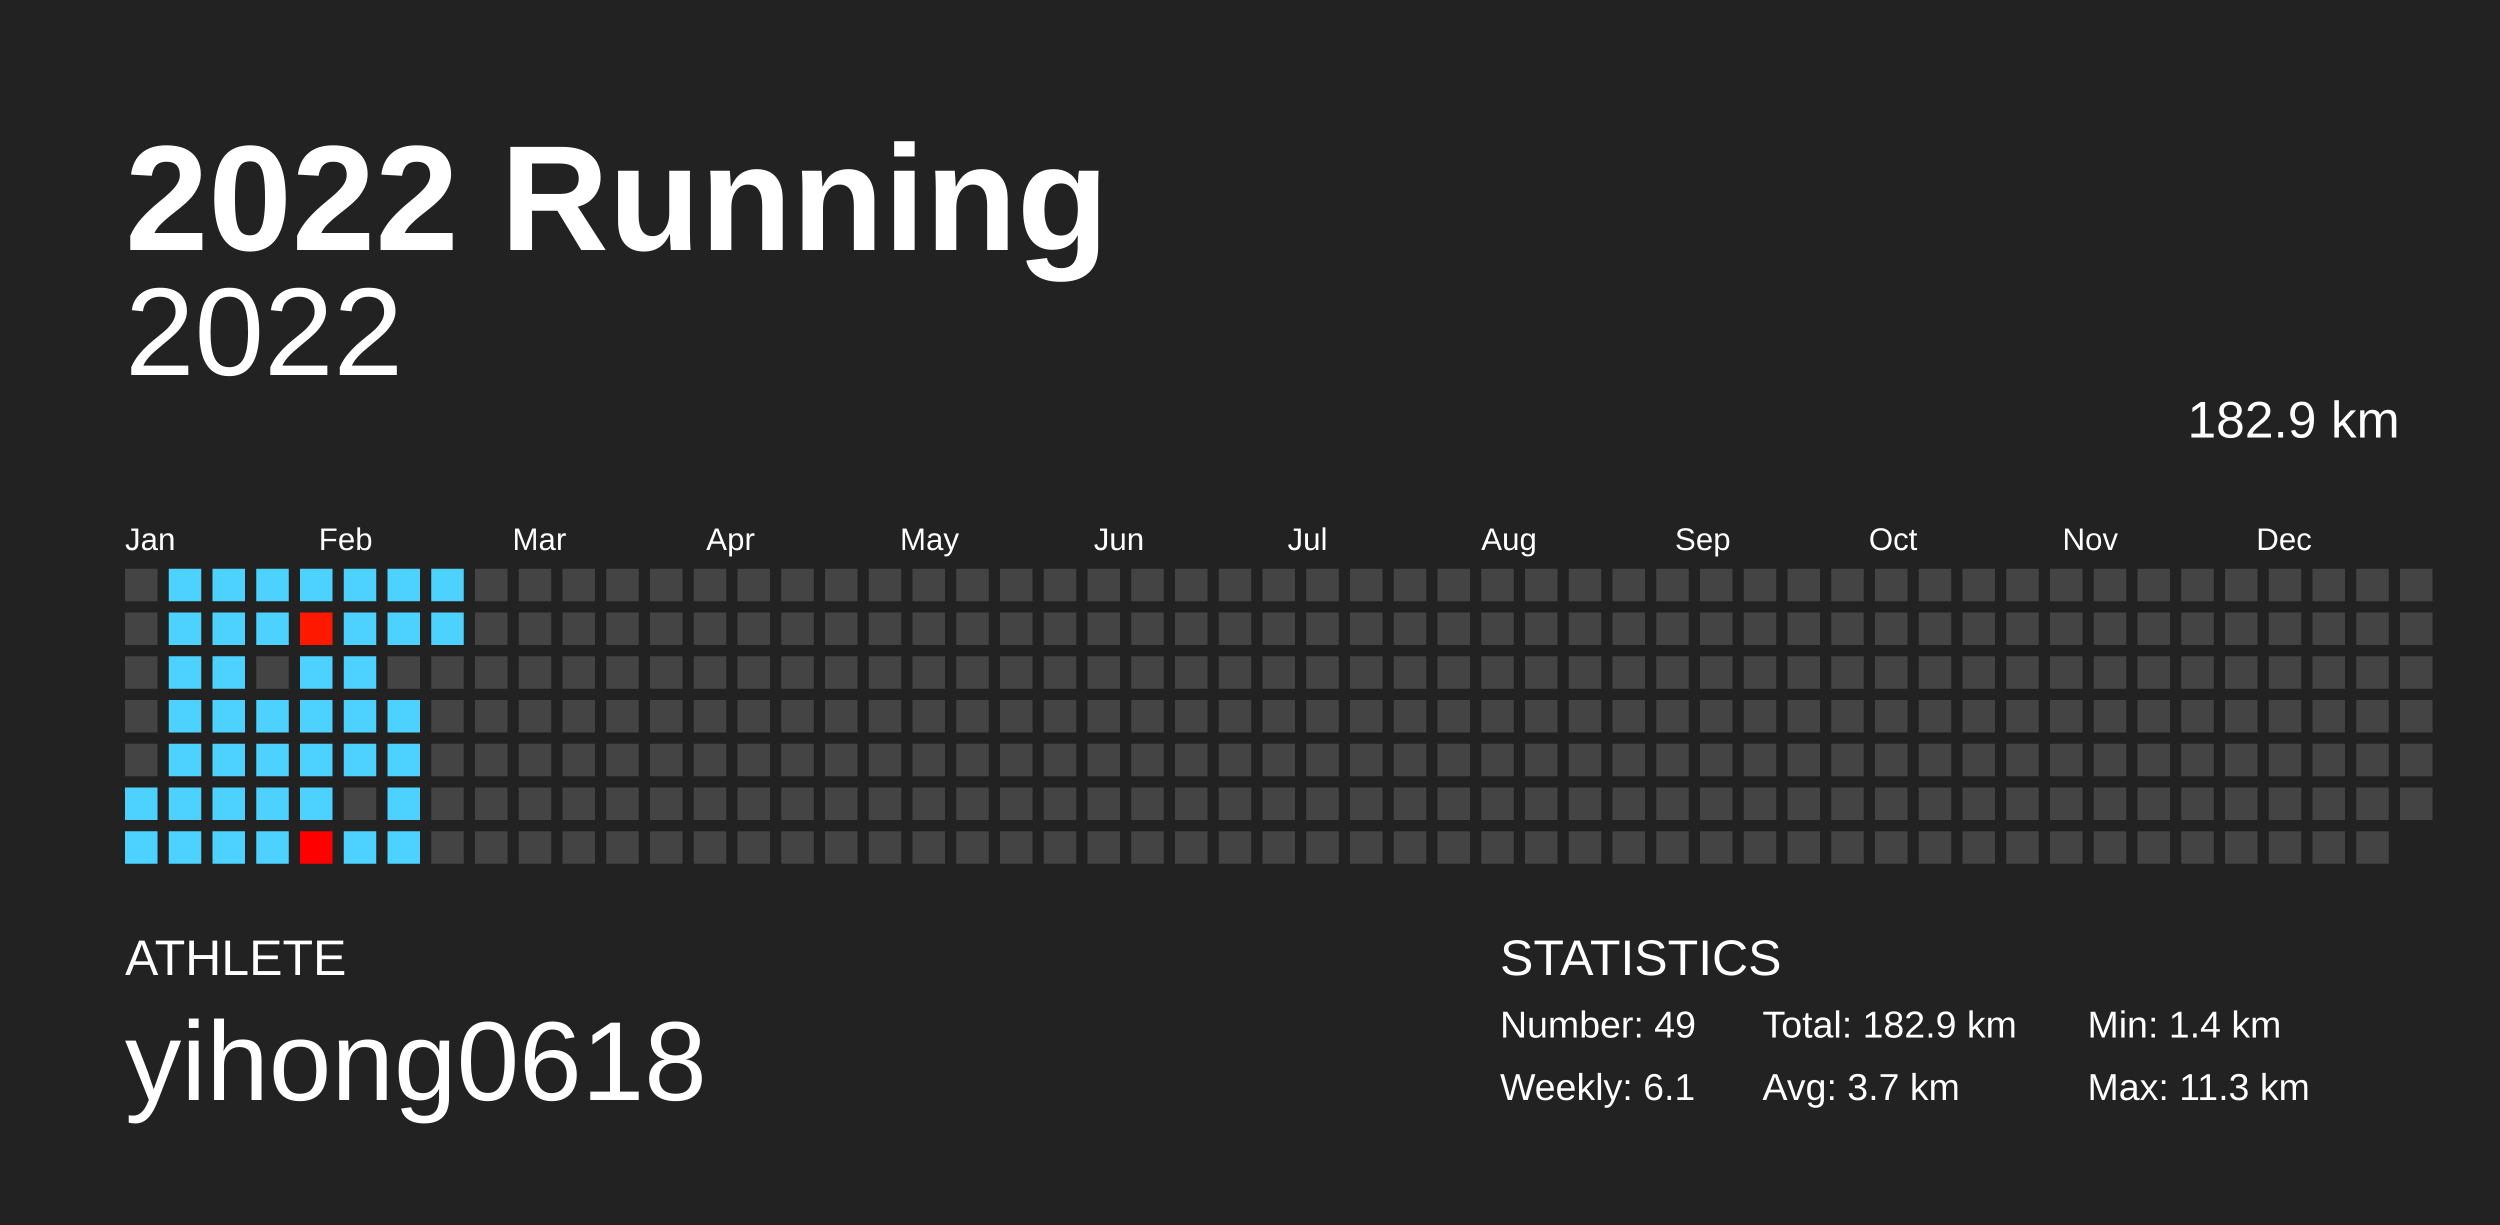
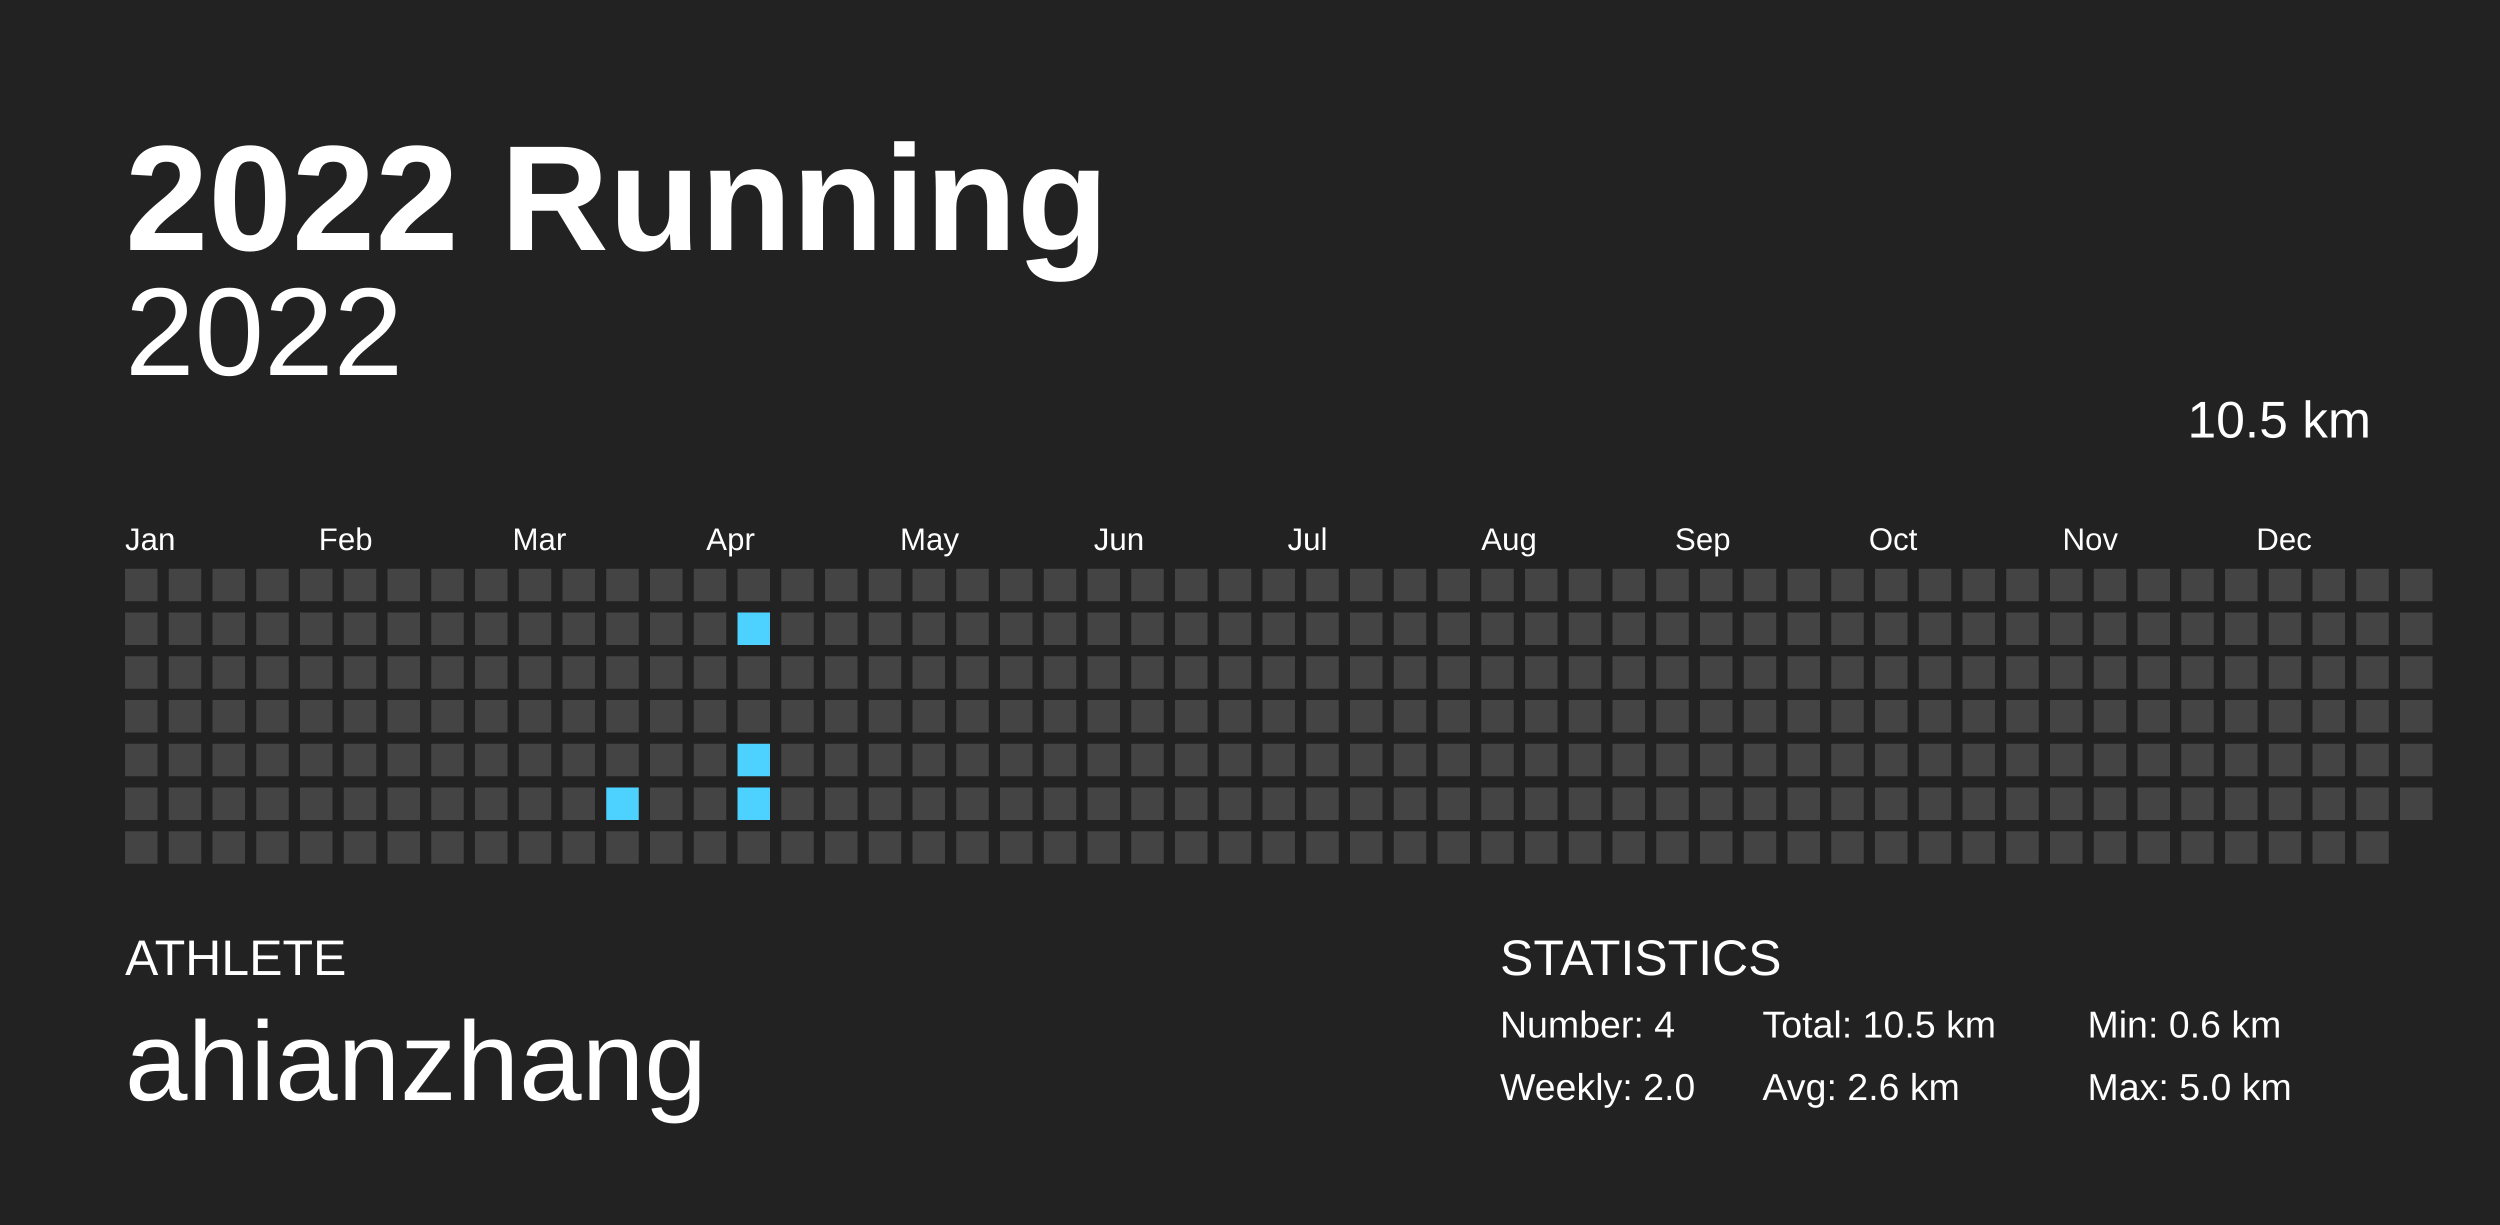
<svg xmlns="http://www.w3.org/2000/svg" baseProfile="full" height="98mm" version="1.1" viewBox="0,0,200,98" width="200mm">
  <defs />
  <rect fill="#222222" height="98" width="200" x="0" y="0" />
  <text fill="#FFFFFF" style="font-size:12px; font-family:Arial; font-weight:bold;" x="10" y="20">2022 Running</text>
  <text fill="#FFFFFF" style="font-size:4px; font-family:Arial" x="10" y="78">ATHLETE</text>
-   <text fill="#FFFFFF" style="font-size:9px; font-family:Arial" x="10" y="88">yihong0618</text>
+   <text fill="#FFFFFF" style="font-size:9px; font-family:Arial" x="10" y="88">ahianzhang</text>
  <text fill="#FFFFFF" style="font-size:4px; font-family:Arial" x="120" y="78">STATISTICS</text>
-   <text fill="#FFFFFF" style="font-size:3px; font-family:Arial" x="120" y="83">Number: 49</text>
-   <text fill="#FFFFFF" style="font-size:3px; font-family:Arial" x="120" y="88">Weekly: 6.1</text>
-   <text fill="#FFFFFF" style="font-size:3px; font-family:Arial" x="141" y="83">Total: 182.9 km</text>
-   <text fill="#FFFFFF" style="font-size:3px; font-family:Arial" x="141" y="88">Avg: 3.7 km</text>
-   <text fill="#FFFFFF" style="font-size:3px; font-family:Arial" x="167" y="83">Min: 1.4 km</text>
-   <text fill="#FFFFFF" style="font-size:3px; font-family:Arial" x="167" y="88">Max: 11.3 km</text>
+   <text fill="#FFFFFF" style="font-size:3px; font-family:Arial" x="120" y="83">Number: 4</text>
+   <text fill="#FFFFFF" style="font-size:3px; font-family:Arial" x="120" y="88">Weekly: 2.0</text>
+   <text fill="#FFFFFF" style="font-size:3px; font-family:Arial" x="141" y="83">Total: 10.5 km</text>
+   <text fill="#FFFFFF" style="font-size:3px; font-family:Arial" x="141" y="88">Avg: 2.6 km</text>
+   <text fill="#FFFFFF" style="font-size:3px; font-family:Arial" x="167" y="83">Min: 0.6 km</text>
+   <text fill="#FFFFFF" style="font-size:3px; font-family:Arial" x="167" y="88">Max: 5.0 km</text>
  <text alignment-baseline="hanging" fill="#FFFFFF" style="font-size:10.0px; font-family:Arial;" x="10" y="30">2022</text>
-   <text alignment-baseline="hanging" fill="#FFFFFF" style="font-size:4.125px; font-family:Arial;" x="175" y="35">182.9 km</text>
+   <text alignment-baseline="hanging" fill="#FFFFFF" style="font-size:4.125px; font-family:Arial;" x="175" y="35">10.5 km</text>
  <text fill="#FFFFFF" style="font-size:2.5px; font-family:Arial" x="10.0" y="44">Jan</text>
  <text fill="#FFFFFF" style="font-size:2.5px; font-family:Arial" x="25.5" y="44">Feb</text>
  <text fill="#FFFFFF" style="font-size:2.5px; font-family:Arial" x="41.0" y="44">Mar</text>
  <text fill="#FFFFFF" style="font-size:2.5px; font-family:Arial" x="56.5" y="44">Apr</text>
  <text fill="#FFFFFF" style="font-size:2.5px; font-family:Arial" x="72.0" y="44">May</text>
  <text fill="#FFFFFF" style="font-size:2.5px; font-family:Arial" x="87.5" y="44">Jun</text>
  <text fill="#FFFFFF" style="font-size:2.5px; font-family:Arial" x="103.0" y="44">Jul</text>
  <text fill="#FFFFFF" style="font-size:2.5px; font-family:Arial" x="118.5" y="44">Aug</text>
  <text fill="#FFFFFF" style="font-size:2.5px; font-family:Arial" x="134.0" y="44">Sep</text>
  <text fill="#FFFFFF" style="font-size:2.5px; font-family:Arial" x="149.5" y="44">Oct</text>
  <text fill="#FFFFFF" style="font-size:2.5px; font-family:Arial" x="165.0" y="44">Nov</text>
  <text fill="#FFFFFF" style="font-size:2.5px; font-family:Arial" x="180.5" y="44">Dec</text>
  <rect fill="#444444" height="2.6" width="2.6" x="10.0" y="45.5" />
  <rect fill="#444444" height="2.6" width="2.6" x="10.0" y="49.0" />
  <rect fill="#444444" height="2.6" width="2.6" x="10.0" y="52.5" />
  <rect fill="#444444" height="2.6" width="2.6" x="10.0" y="56.0" />
  <rect fill="#444444" height="2.6" width="2.6" x="10.0" y="59.5" />
-   <rect fill="#4dd2ff" height="2.6" width="2.6" x="10.0" y="63.0" />
-   <rect fill="#4dd2ff" height="2.6" width="2.6" x="10.0" y="66.5" />
-   <rect fill="#4dd2ff" height="2.6" width="2.6" x="13.5" y="45.5" />
-   <rect fill="#4dd2ff" height="2.6" width="2.6" x="13.5" y="49.0" />
-   <rect fill="#4dd2ff" height="2.6" width="2.6" x="13.5" y="52.5" />
-   <rect fill="#4dd2ff" height="2.6" width="2.6" x="13.5" y="56.0" />
-   <rect fill="#4dd2ff" height="2.6" width="2.6" x="13.5" y="59.5" />
-   <rect fill="#4dd2ff" height="2.6" width="2.6" x="13.5" y="63.0" />
-   <rect fill="#4dd2ff" height="2.6" width="2.6" x="13.5" y="66.5" />
-   <rect fill="#4dd2ff" height="2.6" width="2.6" x="17.0" y="45.5" />
-   <rect fill="#4dd2ff" height="2.6" width="2.6" x="17.0" y="49.0" />
-   <rect fill="#4dd2ff" height="2.6" width="2.6" x="17.0" y="52.5" />
-   <rect fill="#4dd2ff" height="2.6" width="2.6" x="17.0" y="56.0" />
-   <rect fill="#4dd2ff" height="2.6" width="2.6" x="17.0" y="59.5" />
-   <rect fill="#4dd2ff" height="2.6" width="2.6" x="17.0" y="63.0" />
-   <rect fill="#4dd2ff" height="2.6" width="2.6" x="17.0" y="66.5" />
-   <rect fill="#4dd2ff" height="2.6" width="2.6" x="20.5" y="45.5" />
-   <rect fill="#4dd2ff" height="2.6" width="2.6" x="20.5" y="49.0" />
+   <rect fill="#444444" height="2.6" width="2.6" x="10.0" y="63.0" />
+   <rect fill="#444444" height="2.6" width="2.6" x="10.0" y="66.5" />
+   <rect fill="#444444" height="2.6" width="2.6" x="13.5" y="45.5" />
+   <rect fill="#444444" height="2.6" width="2.6" x="13.5" y="49.0" />
+   <rect fill="#444444" height="2.6" width="2.6" x="13.5" y="52.5" />
+   <rect fill="#444444" height="2.6" width="2.6" x="13.5" y="56.0" />
+   <rect fill="#444444" height="2.6" width="2.6" x="13.5" y="59.5" />
+   <rect fill="#444444" height="2.6" width="2.6" x="13.5" y="63.0" />
+   <rect fill="#444444" height="2.6" width="2.6" x="13.5" y="66.5" />
+   <rect fill="#444444" height="2.6" width="2.6" x="17.0" y="45.5" />
+   <rect fill="#444444" height="2.6" width="2.6" x="17.0" y="49.0" />
+   <rect fill="#444444" height="2.6" width="2.6" x="17.0" y="52.5" />
+   <rect fill="#444444" height="2.6" width="2.6" x="17.0" y="56.0" />
+   <rect fill="#444444" height="2.6" width="2.6" x="17.0" y="59.5" />
+   <rect fill="#444444" height="2.6" width="2.6" x="17.0" y="63.0" />
+   <rect fill="#444444" height="2.6" width="2.6" x="17.0" y="66.5" />
+   <rect fill="#444444" height="2.6" width="2.6" x="20.5" y="45.5" />
+   <rect fill="#444444" height="2.6" width="2.6" x="20.5" y="49.0" />
  <rect fill="#444444" height="2.6" width="2.6" x="20.5" y="52.5" />
-   <rect fill="#4dd2ff" height="2.6" width="2.6" x="20.5" y="56.0" />
-   <rect fill="#4dd2ff" height="2.6" width="2.6" x="20.5" y="59.5" />
-   <rect fill="#4dd2ff" height="2.6" width="2.6" x="20.5" y="63.0" />
-   <rect fill="#4dd2ff" height="2.6" width="2.6" x="20.5" y="66.5" />
-   <rect fill="#4dd2ff" height="2.6" width="2.6" x="24.0" y="45.5" />
-   <rect fill="#ff1800" height="2.6" width="2.6" x="24.0" y="49.0" />
-   <rect fill="#4dd2ff" height="2.6" width="2.6" x="24.0" y="52.5" />
-   <rect fill="#4dd2ff" height="2.6" width="2.6" x="24.0" y="56.0" />
-   <rect fill="#4dd2ff" height="2.6" width="2.6" x="24.0" y="59.5" />
-   <rect fill="#4dd2ff" height="2.6" width="2.6" x="24.0" y="63.0" />
-   <rect fill="#ff0000" height="2.6" width="2.6" x="24.0" y="66.5" />
-   <rect fill="#4dd2ff" height="2.6" width="2.6" x="27.5" y="45.5" />
-   <rect fill="#4dd2ff" height="2.6" width="2.6" x="27.5" y="49.0" />
-   <rect fill="#4dd2ff" height="2.6" width="2.6" x="27.5" y="52.5" />
-   <rect fill="#4dd2ff" height="2.6" width="2.6" x="27.5" y="56.0" />
-   <rect fill="#4dd2ff" height="2.6" width="2.6" x="27.5" y="59.5" />
+   <rect fill="#444444" height="2.6" width="2.6" x="20.5" y="56.0" />
+   <rect fill="#444444" height="2.6" width="2.6" x="20.5" y="59.5" />
+   <rect fill="#444444" height="2.6" width="2.6" x="20.5" y="63.0" />
+   <rect fill="#444444" height="2.6" width="2.6" x="20.5" y="66.5" />
+   <rect fill="#444444" height="2.6" width="2.6" x="24.0" y="45.5" />
+   <rect fill="#444444" height="2.6" width="2.6" x="24.0" y="49.0" />
+   <rect fill="#444444" height="2.6" width="2.6" x="24.0" y="52.5" />
+   <rect fill="#444444" height="2.6" width="2.6" x="24.0" y="56.0" />
+   <rect fill="#444444" height="2.6" width="2.6" x="24.0" y="59.5" />
+   <rect fill="#444444" height="2.6" width="2.6" x="24.0" y="63.0" />
+   <rect fill="#444444" height="2.6" width="2.6" x="24.0" y="66.5" />
+   <rect fill="#444444" height="2.6" width="2.6" x="27.5" y="45.5" />
+   <rect fill="#444444" height="2.6" width="2.6" x="27.5" y="49.0" />
+   <rect fill="#444444" height="2.6" width="2.6" x="27.5" y="52.5" />
+   <rect fill="#444444" height="2.6" width="2.6" x="27.5" y="56.0" />
+   <rect fill="#444444" height="2.6" width="2.6" x="27.5" y="59.5" />
  <rect fill="#444444" height="2.6" width="2.6" x="27.5" y="63.0" />
-   <rect fill="#4dd2ff" height="2.6" width="2.6" x="27.5" y="66.5" />
-   <rect fill="#4dd2ff" height="2.6" width="2.6" x="31.0" y="45.5" />
-   <rect fill="#4dd2ff" height="2.6" width="2.6" x="31.0" y="49.0" />
+   <rect fill="#444444" height="2.6" width="2.6" x="27.5" y="66.5" />
+   <rect fill="#444444" height="2.6" width="2.6" x="31.0" y="45.5" />
+   <rect fill="#444444" height="2.6" width="2.6" x="31.0" y="49.0" />
  <rect fill="#444444" height="2.6" width="2.6" x="31.0" y="52.5" />
-   <rect fill="#4dd2ff" height="2.6" width="2.6" x="31.0" y="56.0" />
-   <rect fill="#4dd2ff" height="2.6" width="2.6" x="31.0" y="59.5" />
-   <rect fill="#4dd2ff" height="2.6" width="2.6" x="31.0" y="63.0" />
-   <rect fill="#4dd2ff" height="2.6" width="2.6" x="31.0" y="66.5" />
-   <rect fill="#4dd2ff" height="2.6" width="2.6" x="34.5" y="45.5" />
-   <rect fill="#4dd2ff" height="2.6" width="2.6" x="34.5" y="49.0" />
+   <rect fill="#444444" height="2.6" width="2.6" x="31.0" y="56.0" />
+   <rect fill="#444444" height="2.6" width="2.6" x="31.0" y="59.5" />
+   <rect fill="#444444" height="2.6" width="2.6" x="31.0" y="63.0" />
+   <rect fill="#444444" height="2.6" width="2.6" x="31.0" y="66.5" />
+   <rect fill="#444444" height="2.6" width="2.6" x="34.5" y="45.5" />
+   <rect fill="#444444" height="2.6" width="2.6" x="34.5" y="49.0" />
  <rect fill="#444444" height="2.6" width="2.6" x="34.5" y="52.5" />
  <rect fill="#444444" height="2.6" width="2.6" x="34.5" y="56.0" />
  <rect fill="#444444" height="2.6" width="2.6" x="34.5" y="59.5" />
  <rect fill="#444444" height="2.6" width="2.6" x="34.5" y="63.0" />
  <rect fill="#444444" height="2.6" width="2.6" x="34.5" y="66.5" />
  <rect fill="#444444" height="2.6" width="2.6" x="38.0" y="45.5" />
  <rect fill="#444444" height="2.6" width="2.6" x="38.0" y="49.0" />
  <rect fill="#444444" height="2.6" width="2.6" x="38.0" y="52.5" />
  <rect fill="#444444" height="2.6" width="2.6" x="38.0" y="56.0" />
  <rect fill="#444444" height="2.6" width="2.6" x="38.0" y="59.5" />
  <rect fill="#444444" height="2.6" width="2.6" x="38.0" y="63.0" />
  <rect fill="#444444" height="2.6" width="2.6" x="38.0" y="66.5" />
  <rect fill="#444444" height="2.6" width="2.6" x="41.5" y="45.5" />
  <rect fill="#444444" height="2.6" width="2.6" x="41.5" y="49.0" />
  <rect fill="#444444" height="2.6" width="2.6" x="41.5" y="52.5" />
  <rect fill="#444444" height="2.6" width="2.6" x="41.5" y="56.0" />
  <rect fill="#444444" height="2.6" width="2.6" x="41.5" y="59.5" />
  <rect fill="#444444" height="2.6" width="2.6" x="41.5" y="63.0" />
  <rect fill="#444444" height="2.6" width="2.6" x="41.5" y="66.5" />
  <rect fill="#444444" height="2.6" width="2.6" x="45.0" y="45.5" />
  <rect fill="#444444" height="2.6" width="2.6" x="45.0" y="49.0" />
  <rect fill="#444444" height="2.6" width="2.6" x="45.0" y="52.5" />
  <rect fill="#444444" height="2.6" width="2.6" x="45.0" y="56.0" />
  <rect fill="#444444" height="2.6" width="2.6" x="45.0" y="59.5" />
  <rect fill="#444444" height="2.6" width="2.6" x="45.0" y="63.0" />
  <rect fill="#444444" height="2.6" width="2.6" x="45.0" y="66.5" />
  <rect fill="#444444" height="2.6" width="2.6" x="48.5" y="45.5" />
  <rect fill="#444444" height="2.6" width="2.6" x="48.5" y="49.0" />
  <rect fill="#444444" height="2.6" width="2.6" x="48.5" y="52.5" />
  <rect fill="#444444" height="2.6" width="2.6" x="48.5" y="56.0" />
  <rect fill="#444444" height="2.6" width="2.6" x="48.5" y="59.5" />
-   <rect fill="#444444" height="2.6" width="2.6" x="48.5" y="63.0" />
+   <rect fill="#4dd2ff" height="2.6" width="2.6" x="48.5" y="63.0" />
  <rect fill="#444444" height="2.6" width="2.6" x="48.5" y="66.5" />
  <rect fill="#444444" height="2.6" width="2.6" x="52.0" y="45.5" />
  <rect fill="#444444" height="2.6" width="2.6" x="52.0" y="49.0" />
  <rect fill="#444444" height="2.6" width="2.6" x="52.0" y="52.5" />
  <rect fill="#444444" height="2.6" width="2.6" x="52.0" y="56.0" />
  <rect fill="#444444" height="2.6" width="2.6" x="52.0" y="59.5" />
  <rect fill="#444444" height="2.6" width="2.6" x="52.0" y="63.0" />
  <rect fill="#444444" height="2.6" width="2.6" x="52.0" y="66.5" />
  <rect fill="#444444" height="2.6" width="2.6" x="55.5" y="45.5" />
  <rect fill="#444444" height="2.6" width="2.6" x="55.5" y="49.0" />
  <rect fill="#444444" height="2.6" width="2.6" x="55.5" y="52.5" />
  <rect fill="#444444" height="2.6" width="2.6" x="55.5" y="56.0" />
  <rect fill="#444444" height="2.6" width="2.6" x="55.5" y="59.5" />
  <rect fill="#444444" height="2.6" width="2.6" x="55.5" y="63.0" />
  <rect fill="#444444" height="2.6" width="2.6" x="55.5" y="66.5" />
  <rect fill="#444444" height="2.6" width="2.6" x="59.0" y="45.5" />
-   <rect fill="#444444" height="2.6" width="2.6" x="59.0" y="49.0" />
+   <rect fill="#4dd2ff" height="2.6" width="2.6" x="59.0" y="49.0" />
  <rect fill="#444444" height="2.6" width="2.6" x="59.0" y="52.5" />
  <rect fill="#444444" height="2.6" width="2.6" x="59.0" y="56.0" />
-   <rect fill="#444444" height="2.6" width="2.6" x="59.0" y="59.5" />
-   <rect fill="#444444" height="2.6" width="2.6" x="59.0" y="63.0" />
+   <rect fill="#4dd2ff" height="2.6" width="2.6" x="59.0" y="59.5" />
+   <rect fill="#4dd2ff" height="2.6" width="2.6" x="59.0" y="63.0" />
  <rect fill="#444444" height="2.6" width="2.6" x="59.0" y="66.5" />
  <rect fill="#444444" height="2.6" width="2.6" x="62.5" y="45.5" />
  <rect fill="#444444" height="2.6" width="2.6" x="62.5" y="49.0" />
  <rect fill="#444444" height="2.6" width="2.6" x="62.5" y="52.5" />
  <rect fill="#444444" height="2.6" width="2.6" x="62.5" y="56.0" />
  <rect fill="#444444" height="2.6" width="2.6" x="62.5" y="59.5" />
  <rect fill="#444444" height="2.6" width="2.6" x="62.5" y="63.0" />
  <rect fill="#444444" height="2.6" width="2.6" x="62.5" y="66.5" />
  <rect fill="#444444" height="2.6" width="2.6" x="66.0" y="45.5" />
  <rect fill="#444444" height="2.6" width="2.6" x="66.0" y="49.0" />
  <rect fill="#444444" height="2.6" width="2.6" x="66.0" y="52.5" />
  <rect fill="#444444" height="2.6" width="2.6" x="66.0" y="56.0" />
  <rect fill="#444444" height="2.6" width="2.6" x="66.0" y="59.5" />
  <rect fill="#444444" height="2.6" width="2.6" x="66.0" y="63.0" />
  <rect fill="#444444" height="2.6" width="2.6" x="66.0" y="66.5" />
  <rect fill="#444444" height="2.6" width="2.6" x="69.5" y="45.5" />
  <rect fill="#444444" height="2.6" width="2.6" x="69.5" y="49.0" />
  <rect fill="#444444" height="2.6" width="2.6" x="69.5" y="52.5" />
  <rect fill="#444444" height="2.6" width="2.6" x="69.5" y="56.0" />
  <rect fill="#444444" height="2.6" width="2.6" x="69.5" y="59.5" />
  <rect fill="#444444" height="2.6" width="2.6" x="69.5" y="63.0" />
  <rect fill="#444444" height="2.6" width="2.6" x="69.5" y="66.5" />
  <rect fill="#444444" height="2.6" width="2.6" x="73.0" y="45.5" />
  <rect fill="#444444" height="2.6" width="2.6" x="73.0" y="49.0" />
  <rect fill="#444444" height="2.6" width="2.6" x="73.0" y="52.5" />
  <rect fill="#444444" height="2.6" width="2.6" x="73.0" y="56.0" />
  <rect fill="#444444" height="2.6" width="2.6" x="73.0" y="59.5" />
  <rect fill="#444444" height="2.6" width="2.6" x="73.0" y="63.0" />
  <rect fill="#444444" height="2.6" width="2.6" x="73.0" y="66.5" />
  <rect fill="#444444" height="2.6" width="2.6" x="76.5" y="45.5" />
  <rect fill="#444444" height="2.6" width="2.6" x="76.5" y="49.0" />
  <rect fill="#444444" height="2.6" width="2.6" x="76.5" y="52.5" />
  <rect fill="#444444" height="2.6" width="2.6" x="76.5" y="56.0" />
  <rect fill="#444444" height="2.6" width="2.6" x="76.5" y="59.5" />
  <rect fill="#444444" height="2.6" width="2.6" x="76.5" y="63.0" />
  <rect fill="#444444" height="2.6" width="2.6" x="76.5" y="66.5" />
  <rect fill="#444444" height="2.6" width="2.6" x="80.0" y="45.5" />
  <rect fill="#444444" height="2.6" width="2.6" x="80.0" y="49.0" />
  <rect fill="#444444" height="2.6" width="2.6" x="80.0" y="52.5" />
  <rect fill="#444444" height="2.6" width="2.6" x="80.0" y="56.0" />
  <rect fill="#444444" height="2.6" width="2.6" x="80.0" y="59.5" />
  <rect fill="#444444" height="2.6" width="2.6" x="80.0" y="63.0" />
  <rect fill="#444444" height="2.6" width="2.6" x="80.0" y="66.5" />
  <rect fill="#444444" height="2.6" width="2.6" x="83.5" y="45.5" />
  <rect fill="#444444" height="2.6" width="2.6" x="83.5" y="49.0" />
  <rect fill="#444444" height="2.6" width="2.6" x="83.5" y="52.5" />
  <rect fill="#444444" height="2.6" width="2.6" x="83.5" y="56.0" />
  <rect fill="#444444" height="2.6" width="2.6" x="83.5" y="59.5" />
  <rect fill="#444444" height="2.6" width="2.6" x="83.5" y="63.0" />
  <rect fill="#444444" height="2.6" width="2.6" x="83.5" y="66.5" />
  <rect fill="#444444" height="2.6" width="2.6" x="87.0" y="45.5" />
  <rect fill="#444444" height="2.6" width="2.6" x="87.0" y="49.0" />
  <rect fill="#444444" height="2.6" width="2.6" x="87.0" y="52.5" />
  <rect fill="#444444" height="2.6" width="2.6" x="87.0" y="56.0" />
  <rect fill="#444444" height="2.6" width="2.6" x="87.0" y="59.5" />
  <rect fill="#444444" height="2.6" width="2.6" x="87.0" y="63.0" />
  <rect fill="#444444" height="2.6" width="2.6" x="87.0" y="66.5" />
  <rect fill="#444444" height="2.6" width="2.6" x="90.5" y="45.5" />
  <rect fill="#444444" height="2.6" width="2.6" x="90.5" y="49.0" />
  <rect fill="#444444" height="2.6" width="2.6" x="90.5" y="52.5" />
  <rect fill="#444444" height="2.6" width="2.6" x="90.5" y="56.0" />
  <rect fill="#444444" height="2.6" width="2.6" x="90.5" y="59.5" />
  <rect fill="#444444" height="2.6" width="2.6" x="90.5" y="63.0" />
  <rect fill="#444444" height="2.6" width="2.6" x="90.5" y="66.5" />
  <rect fill="#444444" height="2.6" width="2.6" x="94.0" y="45.5" />
  <rect fill="#444444" height="2.6" width="2.6" x="94.0" y="49.0" />
  <rect fill="#444444" height="2.6" width="2.6" x="94.0" y="52.5" />
  <rect fill="#444444" height="2.6" width="2.6" x="94.0" y="56.0" />
  <rect fill="#444444" height="2.6" width="2.6" x="94.0" y="59.5" />
  <rect fill="#444444" height="2.6" width="2.6" x="94.0" y="63.0" />
  <rect fill="#444444" height="2.6" width="2.6" x="94.0" y="66.5" />
  <rect fill="#444444" height="2.6" width="2.6" x="97.5" y="45.5" />
  <rect fill="#444444" height="2.6" width="2.6" x="97.5" y="49.0" />
  <rect fill="#444444" height="2.6" width="2.6" x="97.5" y="52.5" />
  <rect fill="#444444" height="2.6" width="2.6" x="97.5" y="56.0" />
  <rect fill="#444444" height="2.6" width="2.6" x="97.5" y="59.5" />
  <rect fill="#444444" height="2.6" width="2.6" x="97.5" y="63.0" />
  <rect fill="#444444" height="2.6" width="2.6" x="97.5" y="66.5" />
  <rect fill="#444444" height="2.6" width="2.6" x="101.0" y="45.5" />
  <rect fill="#444444" height="2.6" width="2.6" x="101.0" y="49.0" />
  <rect fill="#444444" height="2.6" width="2.6" x="101.0" y="52.5" />
  <rect fill="#444444" height="2.6" width="2.6" x="101.0" y="56.0" />
  <rect fill="#444444" height="2.6" width="2.6" x="101.0" y="59.5" />
  <rect fill="#444444" height="2.6" width="2.6" x="101.0" y="63.0" />
  <rect fill="#444444" height="2.6" width="2.6" x="101.0" y="66.5" />
  <rect fill="#444444" height="2.6" width="2.6" x="104.5" y="45.5" />
  <rect fill="#444444" height="2.6" width="2.6" x="104.5" y="49.0" />
  <rect fill="#444444" height="2.6" width="2.6" x="104.5" y="52.5" />
  <rect fill="#444444" height="2.6" width="2.6" x="104.5" y="56.0" />
  <rect fill="#444444" height="2.6" width="2.6" x="104.5" y="59.5" />
  <rect fill="#444444" height="2.6" width="2.6" x="104.5" y="63.0" />
  <rect fill="#444444" height="2.6" width="2.6" x="104.5" y="66.5" />
  <rect fill="#444444" height="2.6" width="2.6" x="108.0" y="45.5" />
  <rect fill="#444444" height="2.6" width="2.6" x="108.0" y="49.0" />
  <rect fill="#444444" height="2.6" width="2.6" x="108.0" y="52.5" />
  <rect fill="#444444" height="2.6" width="2.6" x="108.0" y="56.0" />
  <rect fill="#444444" height="2.6" width="2.6" x="108.0" y="59.5" />
  <rect fill="#444444" height="2.6" width="2.6" x="108.0" y="63.0" />
  <rect fill="#444444" height="2.6" width="2.6" x="108.0" y="66.5" />
  <rect fill="#444444" height="2.6" width="2.6" x="111.5" y="45.5" />
  <rect fill="#444444" height="2.6" width="2.6" x="111.5" y="49.0" />
  <rect fill="#444444" height="2.6" width="2.6" x="111.5" y="52.5" />
  <rect fill="#444444" height="2.6" width="2.6" x="111.5" y="56.0" />
  <rect fill="#444444" height="2.6" width="2.6" x="111.5" y="59.5" />
  <rect fill="#444444" height="2.6" width="2.6" x="111.5" y="63.0" />
  <rect fill="#444444" height="2.6" width="2.6" x="111.5" y="66.5" />
  <rect fill="#444444" height="2.6" width="2.6" x="115.0" y="45.5" />
  <rect fill="#444444" height="2.6" width="2.6" x="115.0" y="49.0" />
  <rect fill="#444444" height="2.6" width="2.6" x="115.0" y="52.5" />
  <rect fill="#444444" height="2.6" width="2.6" x="115.0" y="56.0" />
  <rect fill="#444444" height="2.6" width="2.6" x="115.0" y="59.5" />
  <rect fill="#444444" height="2.6" width="2.6" x="115.0" y="63.0" />
  <rect fill="#444444" height="2.6" width="2.6" x="115.0" y="66.5" />
  <rect fill="#444444" height="2.6" width="2.6" x="118.5" y="45.5" />
  <rect fill="#444444" height="2.6" width="2.6" x="118.5" y="49.0" />
  <rect fill="#444444" height="2.6" width="2.6" x="118.5" y="52.5" />
  <rect fill="#444444" height="2.6" width="2.6" x="118.5" y="56.0" />
  <rect fill="#444444" height="2.6" width="2.6" x="118.5" y="59.5" />
  <rect fill="#444444" height="2.6" width="2.6" x="118.5" y="63.0" />
  <rect fill="#444444" height="2.6" width="2.6" x="118.5" y="66.5" />
  <rect fill="#444444" height="2.6" width="2.6" x="122.0" y="45.5" />
  <rect fill="#444444" height="2.6" width="2.6" x="122.0" y="49.0" />
  <rect fill="#444444" height="2.6" width="2.6" x="122.0" y="52.5" />
  <rect fill="#444444" height="2.6" width="2.6" x="122.0" y="56.0" />
  <rect fill="#444444" height="2.6" width="2.6" x="122.0" y="59.5" />
  <rect fill="#444444" height="2.6" width="2.6" x="122.0" y="63.0" />
  <rect fill="#444444" height="2.6" width="2.6" x="122.0" y="66.5" />
  <rect fill="#444444" height="2.6" width="2.6" x="125.5" y="45.5" />
  <rect fill="#444444" height="2.6" width="2.6" x="125.5" y="49.0" />
  <rect fill="#444444" height="2.6" width="2.6" x="125.5" y="52.5" />
  <rect fill="#444444" height="2.6" width="2.6" x="125.5" y="56.0" />
  <rect fill="#444444" height="2.6" width="2.6" x="125.5" y="59.5" />
  <rect fill="#444444" height="2.6" width="2.6" x="125.5" y="63.0" />
  <rect fill="#444444" height="2.6" width="2.6" x="125.5" y="66.5" />
  <rect fill="#444444" height="2.6" width="2.6" x="129.0" y="45.5" />
  <rect fill="#444444" height="2.6" width="2.6" x="129.0" y="49.0" />
  <rect fill="#444444" height="2.6" width="2.6" x="129.0" y="52.5" />
  <rect fill="#444444" height="2.6" width="2.6" x="129.0" y="56.0" />
  <rect fill="#444444" height="2.6" width="2.6" x="129.0" y="59.5" />
  <rect fill="#444444" height="2.6" width="2.6" x="129.0" y="63.0" />
  <rect fill="#444444" height="2.6" width="2.6" x="129.0" y="66.5" />
  <rect fill="#444444" height="2.6" width="2.6" x="132.5" y="45.5" />
  <rect fill="#444444" height="2.6" width="2.6" x="132.5" y="49.0" />
  <rect fill="#444444" height="2.6" width="2.6" x="132.5" y="52.5" />
  <rect fill="#444444" height="2.6" width="2.6" x="132.5" y="56.0" />
  <rect fill="#444444" height="2.6" width="2.6" x="132.5" y="59.5" />
  <rect fill="#444444" height="2.6" width="2.6" x="132.5" y="63.0" />
  <rect fill="#444444" height="2.6" width="2.6" x="132.5" y="66.5" />
  <rect fill="#444444" height="2.6" width="2.6" x="136.0" y="45.5" />
  <rect fill="#444444" height="2.6" width="2.6" x="136.0" y="49.0" />
  <rect fill="#444444" height="2.6" width="2.6" x="136.0" y="52.5" />
  <rect fill="#444444" height="2.6" width="2.6" x="136.0" y="56.0" />
  <rect fill="#444444" height="2.6" width="2.6" x="136.0" y="59.5" />
  <rect fill="#444444" height="2.6" width="2.6" x="136.0" y="63.0" />
  <rect fill="#444444" height="2.6" width="2.6" x="136.0" y="66.5" />
  <rect fill="#444444" height="2.6" width="2.6" x="139.5" y="45.5" />
  <rect fill="#444444" height="2.6" width="2.6" x="139.5" y="49.0" />
  <rect fill="#444444" height="2.6" width="2.6" x="139.5" y="52.5" />
  <rect fill="#444444" height="2.6" width="2.6" x="139.5" y="56.0" />
  <rect fill="#444444" height="2.6" width="2.6" x="139.5" y="59.5" />
  <rect fill="#444444" height="2.6" width="2.6" x="139.5" y="63.0" />
  <rect fill="#444444" height="2.6" width="2.6" x="139.5" y="66.5" />
  <rect fill="#444444" height="2.6" width="2.6" x="143.0" y="45.5" />
  <rect fill="#444444" height="2.6" width="2.6" x="143.0" y="49.0" />
  <rect fill="#444444" height="2.6" width="2.6" x="143.0" y="52.5" />
  <rect fill="#444444" height="2.6" width="2.6" x="143.0" y="56.0" />
  <rect fill="#444444" height="2.6" width="2.6" x="143.0" y="59.5" />
  <rect fill="#444444" height="2.6" width="2.6" x="143.0" y="63.0" />
  <rect fill="#444444" height="2.6" width="2.6" x="143.0" y="66.5" />
  <rect fill="#444444" height="2.6" width="2.6" x="146.5" y="45.5" />
  <rect fill="#444444" height="2.6" width="2.6" x="146.5" y="49.0" />
  <rect fill="#444444" height="2.6" width="2.6" x="146.5" y="52.5" />
  <rect fill="#444444" height="2.6" width="2.6" x="146.5" y="56.0" />
  <rect fill="#444444" height="2.6" width="2.6" x="146.5" y="59.5" />
  <rect fill="#444444" height="2.6" width="2.6" x="146.5" y="63.0" />
  <rect fill="#444444" height="2.6" width="2.6" x="146.5" y="66.5" />
  <rect fill="#444444" height="2.6" width="2.6" x="150.0" y="45.5" />
  <rect fill="#444444" height="2.6" width="2.6" x="150.0" y="49.0" />
  <rect fill="#444444" height="2.6" width="2.6" x="150.0" y="52.5" />
  <rect fill="#444444" height="2.6" width="2.6" x="150.0" y="56.0" />
  <rect fill="#444444" height="2.6" width="2.6" x="150.0" y="59.5" />
  <rect fill="#444444" height="2.6" width="2.6" x="150.0" y="63.0" />
  <rect fill="#444444" height="2.6" width="2.6" x="150.0" y="66.5" />
  <rect fill="#444444" height="2.6" width="2.6" x="153.5" y="45.5" />
  <rect fill="#444444" height="2.6" width="2.6" x="153.5" y="49.0" />
  <rect fill="#444444" height="2.6" width="2.6" x="153.5" y="52.5" />
  <rect fill="#444444" height="2.6" width="2.6" x="153.5" y="56.0" />
  <rect fill="#444444" height="2.6" width="2.6" x="153.5" y="59.5" />
  <rect fill="#444444" height="2.6" width="2.6" x="153.5" y="63.0" />
  <rect fill="#444444" height="2.6" width="2.6" x="153.5" y="66.5" />
  <rect fill="#444444" height="2.6" width="2.6" x="157.0" y="45.5" />
  <rect fill="#444444" height="2.6" width="2.6" x="157.0" y="49.0" />
  <rect fill="#444444" height="2.6" width="2.6" x="157.0" y="52.5" />
  <rect fill="#444444" height="2.6" width="2.6" x="157.0" y="56.0" />
  <rect fill="#444444" height="2.6" width="2.6" x="157.0" y="59.5" />
  <rect fill="#444444" height="2.6" width="2.6" x="157.0" y="63.0" />
  <rect fill="#444444" height="2.6" width="2.6" x="157.0" y="66.5" />
  <rect fill="#444444" height="2.6" width="2.6" x="160.5" y="45.5" />
  <rect fill="#444444" height="2.6" width="2.6" x="160.5" y="49.0" />
  <rect fill="#444444" height="2.6" width="2.6" x="160.5" y="52.5" />
  <rect fill="#444444" height="2.6" width="2.6" x="160.5" y="56.0" />
  <rect fill="#444444" height="2.6" width="2.6" x="160.5" y="59.5" />
  <rect fill="#444444" height="2.6" width="2.6" x="160.5" y="63.0" />
  <rect fill="#444444" height="2.6" width="2.6" x="160.5" y="66.5" />
  <rect fill="#444444" height="2.6" width="2.6" x="164.0" y="45.5" />
  <rect fill="#444444" height="2.6" width="2.6" x="164.0" y="49.0" />
  <rect fill="#444444" height="2.6" width="2.6" x="164.0" y="52.5" />
  <rect fill="#444444" height="2.6" width="2.6" x="164.0" y="56.0" />
  <rect fill="#444444" height="2.6" width="2.6" x="164.0" y="59.5" />
  <rect fill="#444444" height="2.6" width="2.6" x="164.0" y="63.0" />
  <rect fill="#444444" height="2.6" width="2.6" x="164.0" y="66.5" />
  <rect fill="#444444" height="2.6" width="2.6" x="167.5" y="45.5" />
  <rect fill="#444444" height="2.6" width="2.6" x="167.5" y="49.0" />
  <rect fill="#444444" height="2.6" width="2.6" x="167.5" y="52.5" />
  <rect fill="#444444" height="2.6" width="2.6" x="167.5" y="56.0" />
  <rect fill="#444444" height="2.6" width="2.6" x="167.5" y="59.5" />
  <rect fill="#444444" height="2.6" width="2.6" x="167.5" y="63.0" />
  <rect fill="#444444" height="2.6" width="2.6" x="167.5" y="66.5" />
  <rect fill="#444444" height="2.6" width="2.6" x="171.0" y="45.5" />
  <rect fill="#444444" height="2.6" width="2.6" x="171.0" y="49.0" />
  <rect fill="#444444" height="2.6" width="2.6" x="171.0" y="52.5" />
  <rect fill="#444444" height="2.6" width="2.6" x="171.0" y="56.0" />
  <rect fill="#444444" height="2.6" width="2.6" x="171.0" y="59.5" />
  <rect fill="#444444" height="2.6" width="2.6" x="171.0" y="63.0" />
  <rect fill="#444444" height="2.6" width="2.6" x="171.0" y="66.5" />
  <rect fill="#444444" height="2.6" width="2.6" x="174.5" y="45.5" />
  <rect fill="#444444" height="2.6" width="2.6" x="174.5" y="49.0" />
  <rect fill="#444444" height="2.6" width="2.6" x="174.5" y="52.5" />
  <rect fill="#444444" height="2.6" width="2.6" x="174.5" y="56.0" />
  <rect fill="#444444" height="2.6" width="2.6" x="174.5" y="59.5" />
  <rect fill="#444444" height="2.6" width="2.6" x="174.5" y="63.0" />
  <rect fill="#444444" height="2.6" width="2.6" x="174.5" y="66.5" />
  <rect fill="#444444" height="2.6" width="2.6" x="178.0" y="45.5" />
  <rect fill="#444444" height="2.6" width="2.6" x="178.0" y="49.0" />
  <rect fill="#444444" height="2.6" width="2.6" x="178.0" y="52.5" />
  <rect fill="#444444" height="2.6" width="2.6" x="178.0" y="56.0" />
  <rect fill="#444444" height="2.6" width="2.6" x="178.0" y="59.5" />
  <rect fill="#444444" height="2.6" width="2.6" x="178.0" y="63.0" />
  <rect fill="#444444" height="2.6" width="2.6" x="178.0" y="66.5" />
  <rect fill="#444444" height="2.6" width="2.6" x="181.5" y="45.5" />
  <rect fill="#444444" height="2.6" width="2.6" x="181.5" y="49.0" />
  <rect fill="#444444" height="2.6" width="2.6" x="181.5" y="52.5" />
  <rect fill="#444444" height="2.6" width="2.6" x="181.5" y="56.0" />
  <rect fill="#444444" height="2.6" width="2.6" x="181.5" y="59.5" />
  <rect fill="#444444" height="2.6" width="2.6" x="181.5" y="63.0" />
  <rect fill="#444444" height="2.6" width="2.6" x="181.5" y="66.5" />
  <rect fill="#444444" height="2.6" width="2.6" x="185.0" y="45.5" />
  <rect fill="#444444" height="2.6" width="2.6" x="185.0" y="49.0" />
  <rect fill="#444444" height="2.6" width="2.6" x="185.0" y="52.5" />
  <rect fill="#444444" height="2.6" width="2.6" x="185.0" y="56.0" />
  <rect fill="#444444" height="2.6" width="2.6" x="185.0" y="59.5" />
  <rect fill="#444444" height="2.6" width="2.6" x="185.0" y="63.0" />
  <rect fill="#444444" height="2.6" width="2.6" x="185.0" y="66.5" />
  <rect fill="#444444" height="2.6" width="2.6" x="188.5" y="45.5" />
  <rect fill="#444444" height="2.6" width="2.6" x="188.5" y="49.0" />
  <rect fill="#444444" height="2.6" width="2.6" x="188.5" y="52.5" />
  <rect fill="#444444" height="2.6" width="2.6" x="188.5" y="56.0" />
  <rect fill="#444444" height="2.6" width="2.6" x="188.5" y="59.5" />
  <rect fill="#444444" height="2.6" width="2.6" x="188.5" y="63.0" />
  <rect fill="#444444" height="2.6" width="2.6" x="188.5" y="66.5" />
  <rect fill="#444444" height="2.6" width="2.6" x="192.0" y="45.5" />
  <rect fill="#444444" height="2.6" width="2.6" x="192.0" y="49.0" />
  <rect fill="#444444" height="2.6" width="2.6" x="192.0" y="52.5" />
  <rect fill="#444444" height="2.6" width="2.6" x="192.0" y="56.0" />
  <rect fill="#444444" height="2.6" width="2.6" x="192.0" y="59.5" />
  <rect fill="#444444" height="2.6" width="2.6" x="192.0" y="63.0" />
</svg>
